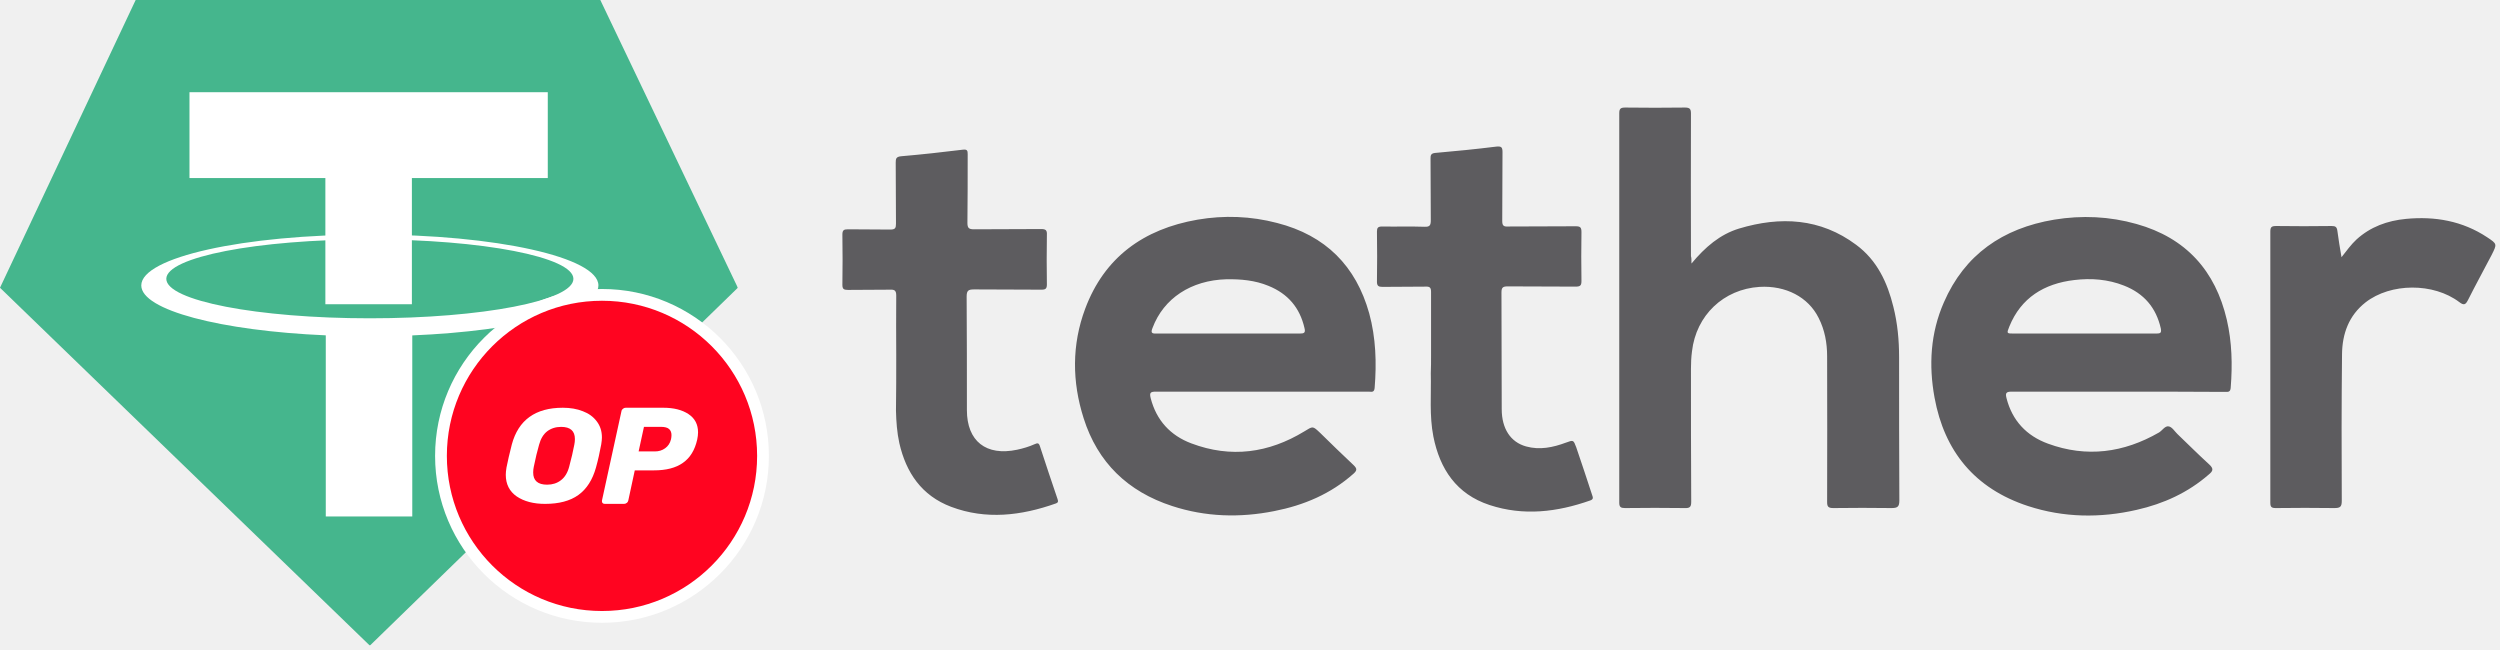
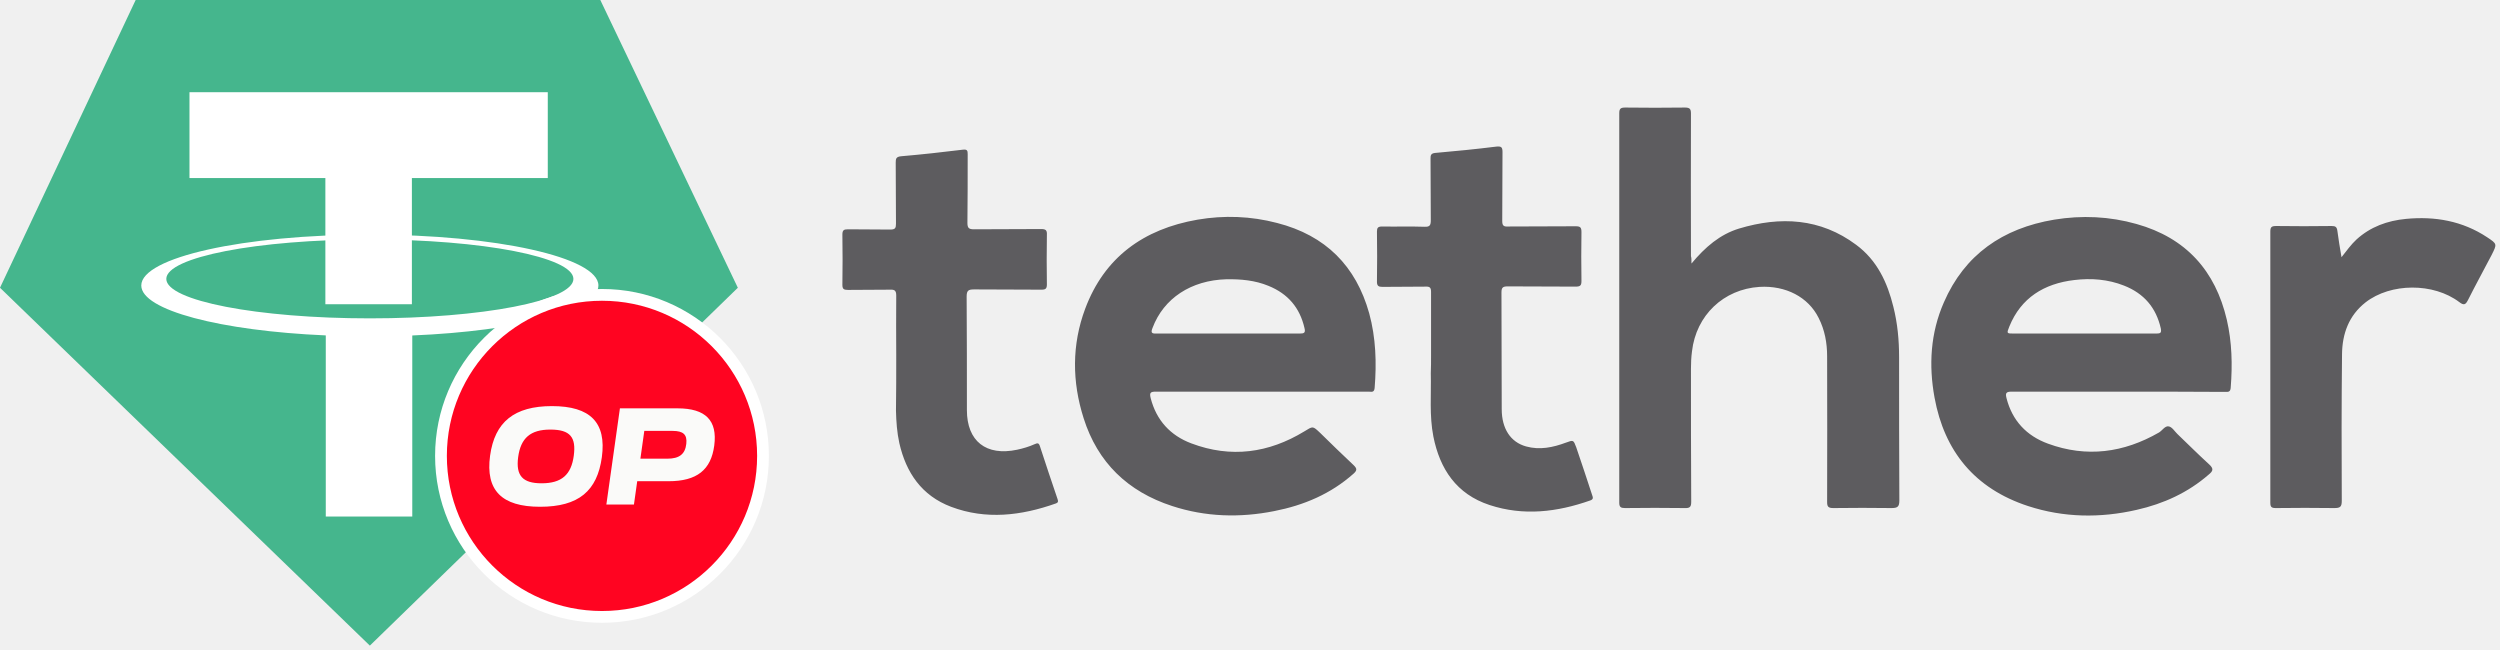
<svg xmlns="http://www.w3.org/2000/svg" width="154" height="40" viewBox="0 0 154 40" fill="none">
-   <g clip-path="url(#clip0_11727_216291)">
-     <path d="M104.195 16.234C105.04 15.219 105.949 14.438 107.129 14.078C109.681 13.312 112.137 13.438 114.337 15.078C115.629 16.031 116.267 17.406 116.633 18.906C116.889 19.922 116.984 20.953 116.984 22C116.984 24.938 116.984 27.875 117 30.828C117 31.219 116.889 31.297 116.506 31.297C115.31 31.281 114.13 31.281 112.934 31.297C112.615 31.297 112.551 31.203 112.551 30.922C112.567 27.938 112.551 24.938 112.551 21.953C112.551 21.125 112.408 20.328 112.025 19.578C111.387 18.297 110 17.578 108.389 17.672C106.173 17.812 104.482 19.422 104.227 21.641C104.179 22 104.163 22.359 104.163 22.719C104.163 25.453 104.163 28.172 104.179 30.906C104.179 31.203 104.115 31.312 103.781 31.297C102.553 31.281 101.325 31.281 100.097 31.297C99.842 31.297 99.746 31.234 99.746 30.969V6.969C99.746 6.688 99.842 6.625 100.113 6.625C101.341 6.641 102.569 6.641 103.796 6.625C104.099 6.625 104.163 6.719 104.163 7C104.147 9.922 104.163 12.859 104.163 15.781C104.195 15.875 104.195 16 104.195 16.234ZM77.74 24.125H71.202C70.851 24.125 70.803 24.203 70.883 24.531C71.234 25.891 72.095 26.828 73.386 27.312C75.826 28.234 78.154 27.906 80.339 26.578C80.881 26.25 80.85 26.219 81.328 26.672C82.014 27.344 82.683 28 83.385 28.656C83.592 28.859 83.608 28.969 83.385 29.172C81.982 30.422 80.323 31.125 78.489 31.484C76.368 31.906 74.264 31.844 72.207 31.172C69.464 30.281 67.614 28.484 66.753 25.766C66.035 23.516 66.019 21.234 66.848 19.016C68.028 15.859 70.436 14.109 73.769 13.531C75.412 13.25 77.054 13.312 78.665 13.734C81.663 14.5 83.528 16.391 84.342 19.297C84.756 20.812 84.804 22.359 84.677 23.906C84.645 24.203 84.469 24.125 84.31 24.125H77.74ZM75.651 20.547H80.052C80.323 20.547 80.435 20.516 80.355 20.203C80.068 18.953 79.335 18.094 78.139 17.609C77.309 17.266 76.432 17.188 75.539 17.203C73.371 17.266 71.68 18.375 70.995 20.203C70.883 20.484 70.931 20.562 71.25 20.547H75.651ZM130.459 24.125H123.921C123.57 24.125 123.522 24.219 123.602 24.531C123.953 25.906 124.83 26.844 126.153 27.328C128.53 28.203 130.826 27.891 132.995 26.641C133.202 26.516 133.361 26.219 133.601 26.266C133.808 26.312 133.951 26.562 134.127 26.734C134.781 27.359 135.418 28 136.088 28.609C136.375 28.875 136.327 29.016 136.056 29.234C134.781 30.344 133.282 31.031 131.623 31.406C129.375 31.922 127.126 31.891 124.926 31.172C121.641 30.094 119.775 27.797 119.169 24.5C118.802 22.5 118.914 20.516 119.743 18.625C121.019 15.688 123.363 14.062 126.536 13.531C128.242 13.25 129.949 13.328 131.607 13.797C134.669 14.656 136.471 16.688 137.173 19.703C137.491 21.078 137.523 22.469 137.412 23.875C137.396 24.172 137.236 24.141 137.045 24.141C134.844 24.125 132.644 24.125 130.459 24.125ZM128.386 20.547H132.835C133.09 20.547 133.154 20.5 133.106 20.234C132.819 18.953 132.07 18.078 130.842 17.594C129.853 17.203 128.817 17.125 127.78 17.25C125.914 17.469 124.495 18.344 123.777 20.109C123.602 20.547 123.602 20.547 124.064 20.547H128.386ZM55.208 21.922C55.208 20.688 55.192 19.438 55.208 18.203C55.208 17.906 55.112 17.828 54.825 17.844C53.964 17.859 53.103 17.844 52.241 17.859C51.986 17.859 51.891 17.812 51.891 17.547C51.907 16.516 51.907 15.484 51.891 14.453C51.891 14.188 51.97 14.125 52.225 14.125C53.103 14.141 53.98 14.125 54.841 14.141C55.144 14.141 55.192 14.047 55.192 13.781C55.176 12.531 55.192 11.281 55.176 10.016C55.176 9.766 55.208 9.656 55.511 9.625C56.786 9.516 58.046 9.375 59.322 9.219C59.593 9.188 59.609 9.297 59.609 9.5C59.609 10.906 59.609 12.328 59.593 13.734C59.593 14.047 59.688 14.125 59.992 14.125C61.379 14.109 62.75 14.125 64.138 14.109C64.425 14.109 64.504 14.188 64.488 14.469C64.472 15.484 64.472 16.5 64.488 17.516C64.488 17.781 64.409 17.844 64.153 17.844C62.766 17.828 61.395 17.844 60.007 17.828C59.657 17.828 59.545 17.891 59.545 18.266C59.561 20.594 59.561 22.922 59.561 25.266C59.561 27.172 60.741 28.109 62.654 27.703C63.021 27.625 63.388 27.516 63.739 27.359C63.914 27.281 63.994 27.281 64.058 27.484C64.409 28.562 64.775 29.656 65.142 30.734C65.19 30.875 65.206 30.953 65.031 31.016C62.91 31.766 60.741 32.031 58.588 31.219C56.77 30.531 55.813 29.109 55.399 27.297C55.255 26.641 55.208 25.969 55.192 25.297C55.208 24.188 55.208 23.062 55.208 21.922ZM88.153 21.891V17.984C88.153 17.734 88.089 17.641 87.818 17.656C86.925 17.672 86.048 17.656 85.155 17.672C84.916 17.672 84.82 17.609 84.82 17.359C84.836 16.328 84.836 15.297 84.82 14.266C84.82 14.031 84.884 13.953 85.139 13.953C86.016 13.969 86.893 13.938 87.754 13.969C88.089 13.984 88.137 13.859 88.137 13.562C88.121 12.297 88.137 11.031 88.121 9.766C88.121 9.578 88.137 9.453 88.392 9.422C89.652 9.312 90.912 9.188 92.171 9.031C92.475 9 92.554 9.062 92.554 9.359C92.538 10.781 92.554 12.188 92.538 13.609C92.538 13.891 92.618 13.969 92.889 13.953C94.276 13.938 95.68 13.953 97.067 13.938C97.354 13.938 97.418 14.016 97.418 14.297C97.402 15.297 97.402 16.312 97.418 17.312C97.418 17.594 97.338 17.656 97.051 17.656C95.664 17.641 94.26 17.656 92.873 17.641C92.57 17.641 92.49 17.719 92.49 18.016C92.506 20.406 92.49 22.797 92.506 25.203C92.506 26.406 93.049 27.234 94.005 27.5C94.85 27.734 95.664 27.562 96.461 27.266C96.924 27.094 96.924 27.094 97.099 27.562C97.434 28.531 97.753 29.516 98.072 30.484C98.12 30.625 98.183 30.75 97.96 30.828C95.919 31.547 93.846 31.797 91.757 31.109C89.716 30.438 88.695 28.891 88.296 26.891C88.041 25.594 88.169 24.297 88.137 23C88.153 22.641 88.153 22.266 88.153 21.891ZM144.237 15.844C144.556 15.438 144.827 15.062 145.162 14.75C146.023 13.969 147.059 13.594 148.207 13.484C149.993 13.312 151.684 13.609 153.199 14.609C153.837 15.031 153.821 15.031 153.486 15.703C153.007 16.625 152.497 17.547 152.035 18.469C151.891 18.75 151.795 18.844 151.492 18.609C149.898 17.406 147.267 17.422 145.72 18.625C144.683 19.438 144.285 20.562 144.269 21.812C144.237 24.828 144.237 27.844 144.253 30.859C144.253 31.234 144.141 31.297 143.79 31.297C142.594 31.281 141.382 31.281 140.186 31.297C139.915 31.297 139.852 31.219 139.852 30.969V14.266C139.852 13.984 139.931 13.922 140.218 13.922C141.351 13.938 142.499 13.938 143.631 13.922C143.87 13.922 143.95 13.984 143.982 14.219C144.045 14.734 144.141 15.266 144.237 15.844Z" fill="#5D5C5F" />
-     <mask id="mask0_11727_216291" style="mask-type:luminance" maskUnits="userSpaceOnUse" x="0" y="0" width="46" height="40">
-       <path d="M45.451 0H0V39.77H45.451V0Z" fill="white" />
-     </mask>
-     <g mask="url(#mask0_11727_216291)">
+   <g clip-path="url(#clip0_14466_80614)">
+     <g clip-path="url(#clip1_14466_80614)">
+       <path d="M104.195 16.234C105.04 15.219 105.949 14.438 107.129 14.078C109.681 13.312 112.137 13.438 114.337 15.078C115.629 16.031 116.267 17.406 116.633 18.906C116.889 19.922 116.984 20.953 116.984 22C116.984 24.938 116.984 27.875 117 30.828C117 31.219 116.889 31.297 116.506 31.297C115.31 31.281 114.13 31.281 112.934 31.297C112.615 31.297 112.551 31.203 112.551 30.922C112.567 27.938 112.551 24.938 112.551 21.953C112.551 21.125 112.408 20.328 112.025 19.578C111.387 18.297 110 17.578 108.389 17.672C106.173 17.812 104.482 19.422 104.227 21.641C104.179 22 104.163 22.359 104.163 22.719C104.163 25.453 104.163 28.172 104.179 30.906C104.179 31.203 104.115 31.312 103.781 31.297C102.553 31.281 101.325 31.281 100.097 31.297C99.842 31.297 99.746 31.234 99.746 30.969V6.969C99.746 6.688 99.842 6.625 100.113 6.625C101.341 6.641 102.569 6.641 103.796 6.625C104.099 6.625 104.163 6.719 104.163 7C104.147 9.922 104.163 12.859 104.163 15.781C104.195 15.875 104.195 16 104.195 16.234ZM77.74 24.125H71.202C70.851 24.125 70.803 24.203 70.883 24.531C71.234 25.891 72.095 26.828 73.386 27.312C75.826 28.234 78.154 27.906 80.339 26.578C80.881 26.25 80.85 26.219 81.328 26.672C82.014 27.344 82.683 28 83.385 28.656C83.592 28.859 83.608 28.969 83.385 29.172C81.982 30.422 80.323 31.125 78.489 31.484C76.368 31.906 74.264 31.844 72.207 31.172C69.464 30.281 67.614 28.484 66.753 25.766C66.035 23.516 66.019 21.234 66.848 19.016C68.028 15.859 70.436 14.109 73.769 13.531C75.412 13.25 77.054 13.312 78.665 13.734C81.663 14.5 83.528 16.391 84.342 19.297C84.756 20.812 84.804 22.359 84.677 23.906C84.645 24.203 84.469 24.125 84.31 24.125H77.74ZM75.651 20.547H80.052C80.323 20.547 80.435 20.516 80.355 20.203C80.068 18.953 79.335 18.094 78.139 17.609C77.309 17.266 76.432 17.188 75.539 17.203C73.371 17.266 71.68 18.375 70.995 20.203C70.883 20.484 70.931 20.562 71.25 20.547H75.651ZM130.459 24.125H123.921C123.57 24.125 123.522 24.219 123.602 24.531C123.953 25.906 124.83 26.844 126.153 27.328C128.53 28.203 130.826 27.891 132.995 26.641C133.202 26.516 133.361 26.219 133.601 26.266C133.808 26.312 133.951 26.562 134.127 26.734C134.781 27.359 135.418 28 136.088 28.609C136.375 28.875 136.327 29.016 136.056 29.234C134.781 30.344 133.282 31.031 131.623 31.406C129.375 31.922 127.126 31.891 124.926 31.172C121.641 30.094 119.775 27.797 119.169 24.5C118.802 22.5 118.914 20.516 119.743 18.625C121.019 15.688 123.363 14.062 126.536 13.531C128.242 13.25 129.949 13.328 131.607 13.797C134.669 14.656 136.471 16.688 137.173 19.703C137.491 21.078 137.523 22.469 137.412 23.875C137.396 24.172 137.236 24.141 137.045 24.141C134.844 24.125 132.644 24.125 130.459 24.125ZM128.386 20.547H132.835C133.09 20.547 133.154 20.5 133.106 20.234C132.819 18.953 132.07 18.078 130.842 17.594C129.853 17.203 128.817 17.125 127.78 17.25C125.914 17.469 124.495 18.344 123.777 20.109C123.602 20.547 123.602 20.547 124.064 20.547H128.386ZM55.208 21.922C55.208 20.688 55.192 19.438 55.208 18.203C55.208 17.906 55.112 17.828 54.825 17.844C53.964 17.859 53.103 17.844 52.241 17.859C51.986 17.859 51.891 17.812 51.891 17.547C51.907 16.516 51.907 15.484 51.891 14.453C51.891 14.188 51.97 14.125 52.225 14.125C53.103 14.141 53.98 14.125 54.841 14.141C55.144 14.141 55.192 14.047 55.192 13.781C55.176 12.531 55.192 11.281 55.176 10.016C55.176 9.766 55.208 9.656 55.511 9.625C56.786 9.516 58.046 9.375 59.322 9.219C59.593 9.188 59.609 9.297 59.609 9.5C59.609 10.906 59.609 12.328 59.593 13.734C59.593 14.047 59.688 14.125 59.992 14.125C61.379 14.109 62.75 14.125 64.138 14.109C64.425 14.109 64.504 14.188 64.488 14.469C64.472 15.484 64.472 16.5 64.488 17.516C64.488 17.781 64.409 17.844 64.153 17.844C62.766 17.828 61.395 17.844 60.007 17.828C59.657 17.828 59.545 17.891 59.545 18.266C59.561 20.594 59.561 22.922 59.561 25.266C59.561 27.172 60.741 28.109 62.654 27.703C63.021 27.625 63.388 27.516 63.739 27.359C63.914 27.281 63.994 27.281 64.058 27.484C64.409 28.562 64.775 29.656 65.142 30.734C65.19 30.875 65.206 30.953 65.031 31.016C62.91 31.766 60.741 32.031 58.588 31.219C56.77 30.531 55.813 29.109 55.399 27.297C55.255 26.641 55.208 25.969 55.192 25.297C55.208 24.188 55.208 23.062 55.208 21.922ZM88.153 21.891V17.984C88.153 17.734 88.089 17.641 87.818 17.656C86.925 17.672 86.048 17.656 85.155 17.672C84.916 17.672 84.82 17.609 84.82 17.359C84.836 16.328 84.836 15.297 84.82 14.266C84.82 14.031 84.884 13.953 85.139 13.953C86.016 13.969 86.893 13.938 87.754 13.969C88.089 13.984 88.137 13.859 88.137 13.562C88.121 12.297 88.137 11.031 88.121 9.766C88.121 9.578 88.137 9.453 88.392 9.422C89.652 9.312 90.912 9.188 92.171 9.031C92.475 9 92.554 9.062 92.554 9.359C92.538 10.781 92.554 12.188 92.538 13.609C92.538 13.891 92.618 13.969 92.889 13.953C94.276 13.938 95.68 13.953 97.067 13.938C97.354 13.938 97.418 14.016 97.418 14.297C97.402 15.297 97.402 16.312 97.418 17.312C97.418 17.594 97.338 17.656 97.051 17.656C95.664 17.641 94.26 17.656 92.873 17.641C92.57 17.641 92.49 17.719 92.49 18.016C92.506 20.406 92.49 22.797 92.506 25.203C92.506 26.406 93.049 27.234 94.005 27.5C94.85 27.734 95.664 27.562 96.461 27.266C96.924 27.094 96.924 27.094 97.099 27.562C97.434 28.531 97.753 29.516 98.072 30.484C98.12 30.625 98.183 30.75 97.96 30.828C95.919 31.547 93.846 31.797 91.757 31.109C89.716 30.438 88.695 28.891 88.296 26.891C88.041 25.594 88.169 24.297 88.137 23C88.153 22.641 88.153 22.266 88.153 21.891ZM144.237 15.844C144.556 15.438 144.827 15.062 145.162 14.75C146.023 13.969 147.059 13.594 148.207 13.484C149.993 13.312 151.684 13.609 153.199 14.609C153.837 15.031 153.821 15.031 153.486 15.703C153.007 16.625 152.497 17.547 152.035 18.469C151.891 18.75 151.795 18.844 151.492 18.609C149.898 17.406 147.267 17.422 145.72 18.625C144.683 19.438 144.285 20.562 144.269 21.812C144.237 24.828 144.237 27.844 144.253 30.859C144.253 31.234 144.141 31.297 143.79 31.297C142.594 31.281 141.382 31.281 140.186 31.297C139.915 31.297 139.852 31.219 139.852 30.969V14.266C139.852 13.984 139.931 13.922 140.218 13.922C141.351 13.938 142.499 13.938 143.631 13.922C143.87 13.922 143.95 13.984 143.982 14.219C144.045 14.734 144.141 15.266 144.237 15.844Z" fill="#5D5C5F" />
+     </g>
+     <g clip-path="url(#clip2_14466_80614)">
      <path d="M8.357 0L0 17.726L22.783 39.77L45.451 17.726L36.979 0H8.357Z" fill="#45B68D" />
      <path d="M33.743 5.68H11.672V10.968H20.043V18.741H25.372V10.968H33.743V5.68Z" fill="white" />
-       <path d="M22.783 19.607C15.858 19.607 10.244 18.519 10.244 17.177C10.244 15.835 15.858 14.747 22.783 14.747C29.708 14.747 35.322 15.835 35.322 17.177C35.322 18.519 29.708 19.607 22.783 19.607ZM36.862 17.582C36.862 15.852 30.559 14.449 22.783 14.449C15.007 14.449 8.703 15.852 8.703 17.582C8.703 19.106 13.591 20.376 20.068 20.657V31.815H25.396V20.661C31.923 20.389 36.862 19.114 36.862 17.582Z" fill="white" />
+       <path d="M22.783 19.611C15.858 19.611 10.244 18.523 10.244 17.181C10.244 15.839 15.858 14.751 22.783 14.751C29.708 14.751 35.322 15.839 35.322 17.181C35.322 18.523 29.708 19.611 22.783 19.611ZM36.862 17.586C36.862 15.856 30.559 14.453 22.783 14.453C15.007 14.453 8.703 15.856 8.703 17.586C8.703 19.11 13.591 20.38 20.068 20.661V31.819H25.396V20.665C31.923 20.393 36.862 19.118 36.862 17.586Z" fill="white" />
    </g>
-     <path d="M37.083 38.001C42.56 38.001 47.001 33.56 47.001 28.082C47.001 22.605 42.56 18.164 37.083 18.164C31.605 18.164 27.164 22.605 27.164 28.082C27.164 33.56 31.605 38.001 37.083 38.001Z" fill="#FF0420" stroke="white" stroke-width="0.725" />
-     <path d="M33.574 31.039C32.863 31.039 32.282 30.886 31.828 30.579C31.38 30.268 31.156 29.82 31.156 29.246C31.156 29.123 31.171 28.979 31.199 28.804C31.276 28.409 31.385 27.936 31.528 27.379C31.933 25.871 32.982 25.117 34.67 25.117C35.128 25.117 35.543 25.187 35.905 25.332C36.268 25.468 36.554 25.678 36.763 25.959C36.973 26.235 37.078 26.564 37.078 26.945C37.078 27.059 37.064 27.204 37.035 27.379C36.945 27.866 36.84 28.343 36.711 28.804C36.501 29.553 36.144 30.119 35.629 30.491C35.118 30.859 34.432 31.039 33.574 31.039ZM33.702 29.856C34.036 29.856 34.317 29.764 34.551 29.584C34.789 29.404 34.961 29.128 35.061 28.751C35.2 28.234 35.304 27.787 35.376 27.401C35.4 27.287 35.414 27.169 35.414 27.046C35.414 26.546 35.133 26.296 34.565 26.296C34.232 26.296 33.946 26.388 33.707 26.568C33.474 26.748 33.307 27.024 33.206 27.401C33.097 27.769 32.992 28.216 32.882 28.751C32.858 28.86 32.844 28.974 32.844 29.097C32.839 29.606 33.13 29.856 33.702 29.856Z" fill="white" />
-     <path d="M37.258 31.039C37.193 31.039 37.147 31.021 37.109 30.98C37.082 30.935 37.072 30.886 37.082 30.827L38.282 25.329C38.291 25.266 38.324 25.216 38.379 25.176C38.43 25.135 38.486 25.117 38.546 25.117H40.859C41.503 25.117 42.017 25.248 42.407 25.505C42.801 25.766 43 26.14 43 26.631C43 26.771 42.981 26.92 42.949 27.073C42.805 27.722 42.513 28.2 42.068 28.511C41.633 28.822 41.035 28.975 40.275 28.975H39.102L38.704 30.827C38.69 30.89 38.662 30.94 38.606 30.98C38.555 31.021 38.5 31.039 38.44 31.039H37.258ZM40.335 27.808C40.581 27.808 40.789 27.745 40.97 27.614C41.155 27.483 41.276 27.299 41.336 27.055C41.355 26.96 41.364 26.875 41.364 26.803C41.364 26.64 41.313 26.514 41.216 26.429C41.118 26.338 40.947 26.294 40.711 26.294H39.668L39.339 27.808H40.335Z" fill="white" />
+     <path d="M37.083 38.001C42.56 38.001 47.001 33.56 47.001 28.082C47.001 22.605 42.56 18.164 37.083 18.164C31.605 18.164 27.164 22.605 27.164 28.082C27.164 33.56 31.605 38.001 37.083 38.001Z" fill="#FF0421" stroke="white" stroke-width="0.725" />
+     <path d="M41.736 25.154H38.187L37.352 31.078H39.051L39.253 29.643H41.185C42.931 29.643 43.801 28.943 43.998 27.445C44.201 25.901 43.471 25.154 41.736 25.154H41.736ZM42.276 27.341C42.206 27.977 41.841 28.255 41.11 28.255H39.448L39.689 26.543H41.429C42.09 26.543 42.34 26.768 42.276 27.341ZM34 25.016C31.686 25.016 30.474 25.988 30.189 28.07C29.899 30.199 30.897 31.217 33.269 31.217C35.641 31.217 36.789 30.245 37.074 28.163C37.364 26.034 36.372 25.016 34 25.016ZM35.345 28.07C35.189 29.244 34.597 29.771 33.362 29.771C32.202 29.771 31.767 29.308 31.918 28.163C32.074 26.982 32.678 26.462 33.901 26.462C35.125 26.462 35.496 26.93 35.345 28.07Z" fill="#FAFAF9" />
  </g>
  <defs>
-     <clipPath id="clip0_11727_216291">
+     <clipPath id="clip0_14466_80614">
      <rect width="154" height="40" fill="white" />
+     </clipPath>
+     <clipPath id="clip1_14466_80614">
+       <rect width="101.824" height="25.132" fill="white" transform="translate(51.8906 6.625)" />
+     </clipPath>
+     <clipPath id="clip2_14466_80614">
+       <rect width="45.451" height="39.77" fill="white" />
    </clipPath>
  </defs>
</svg>
